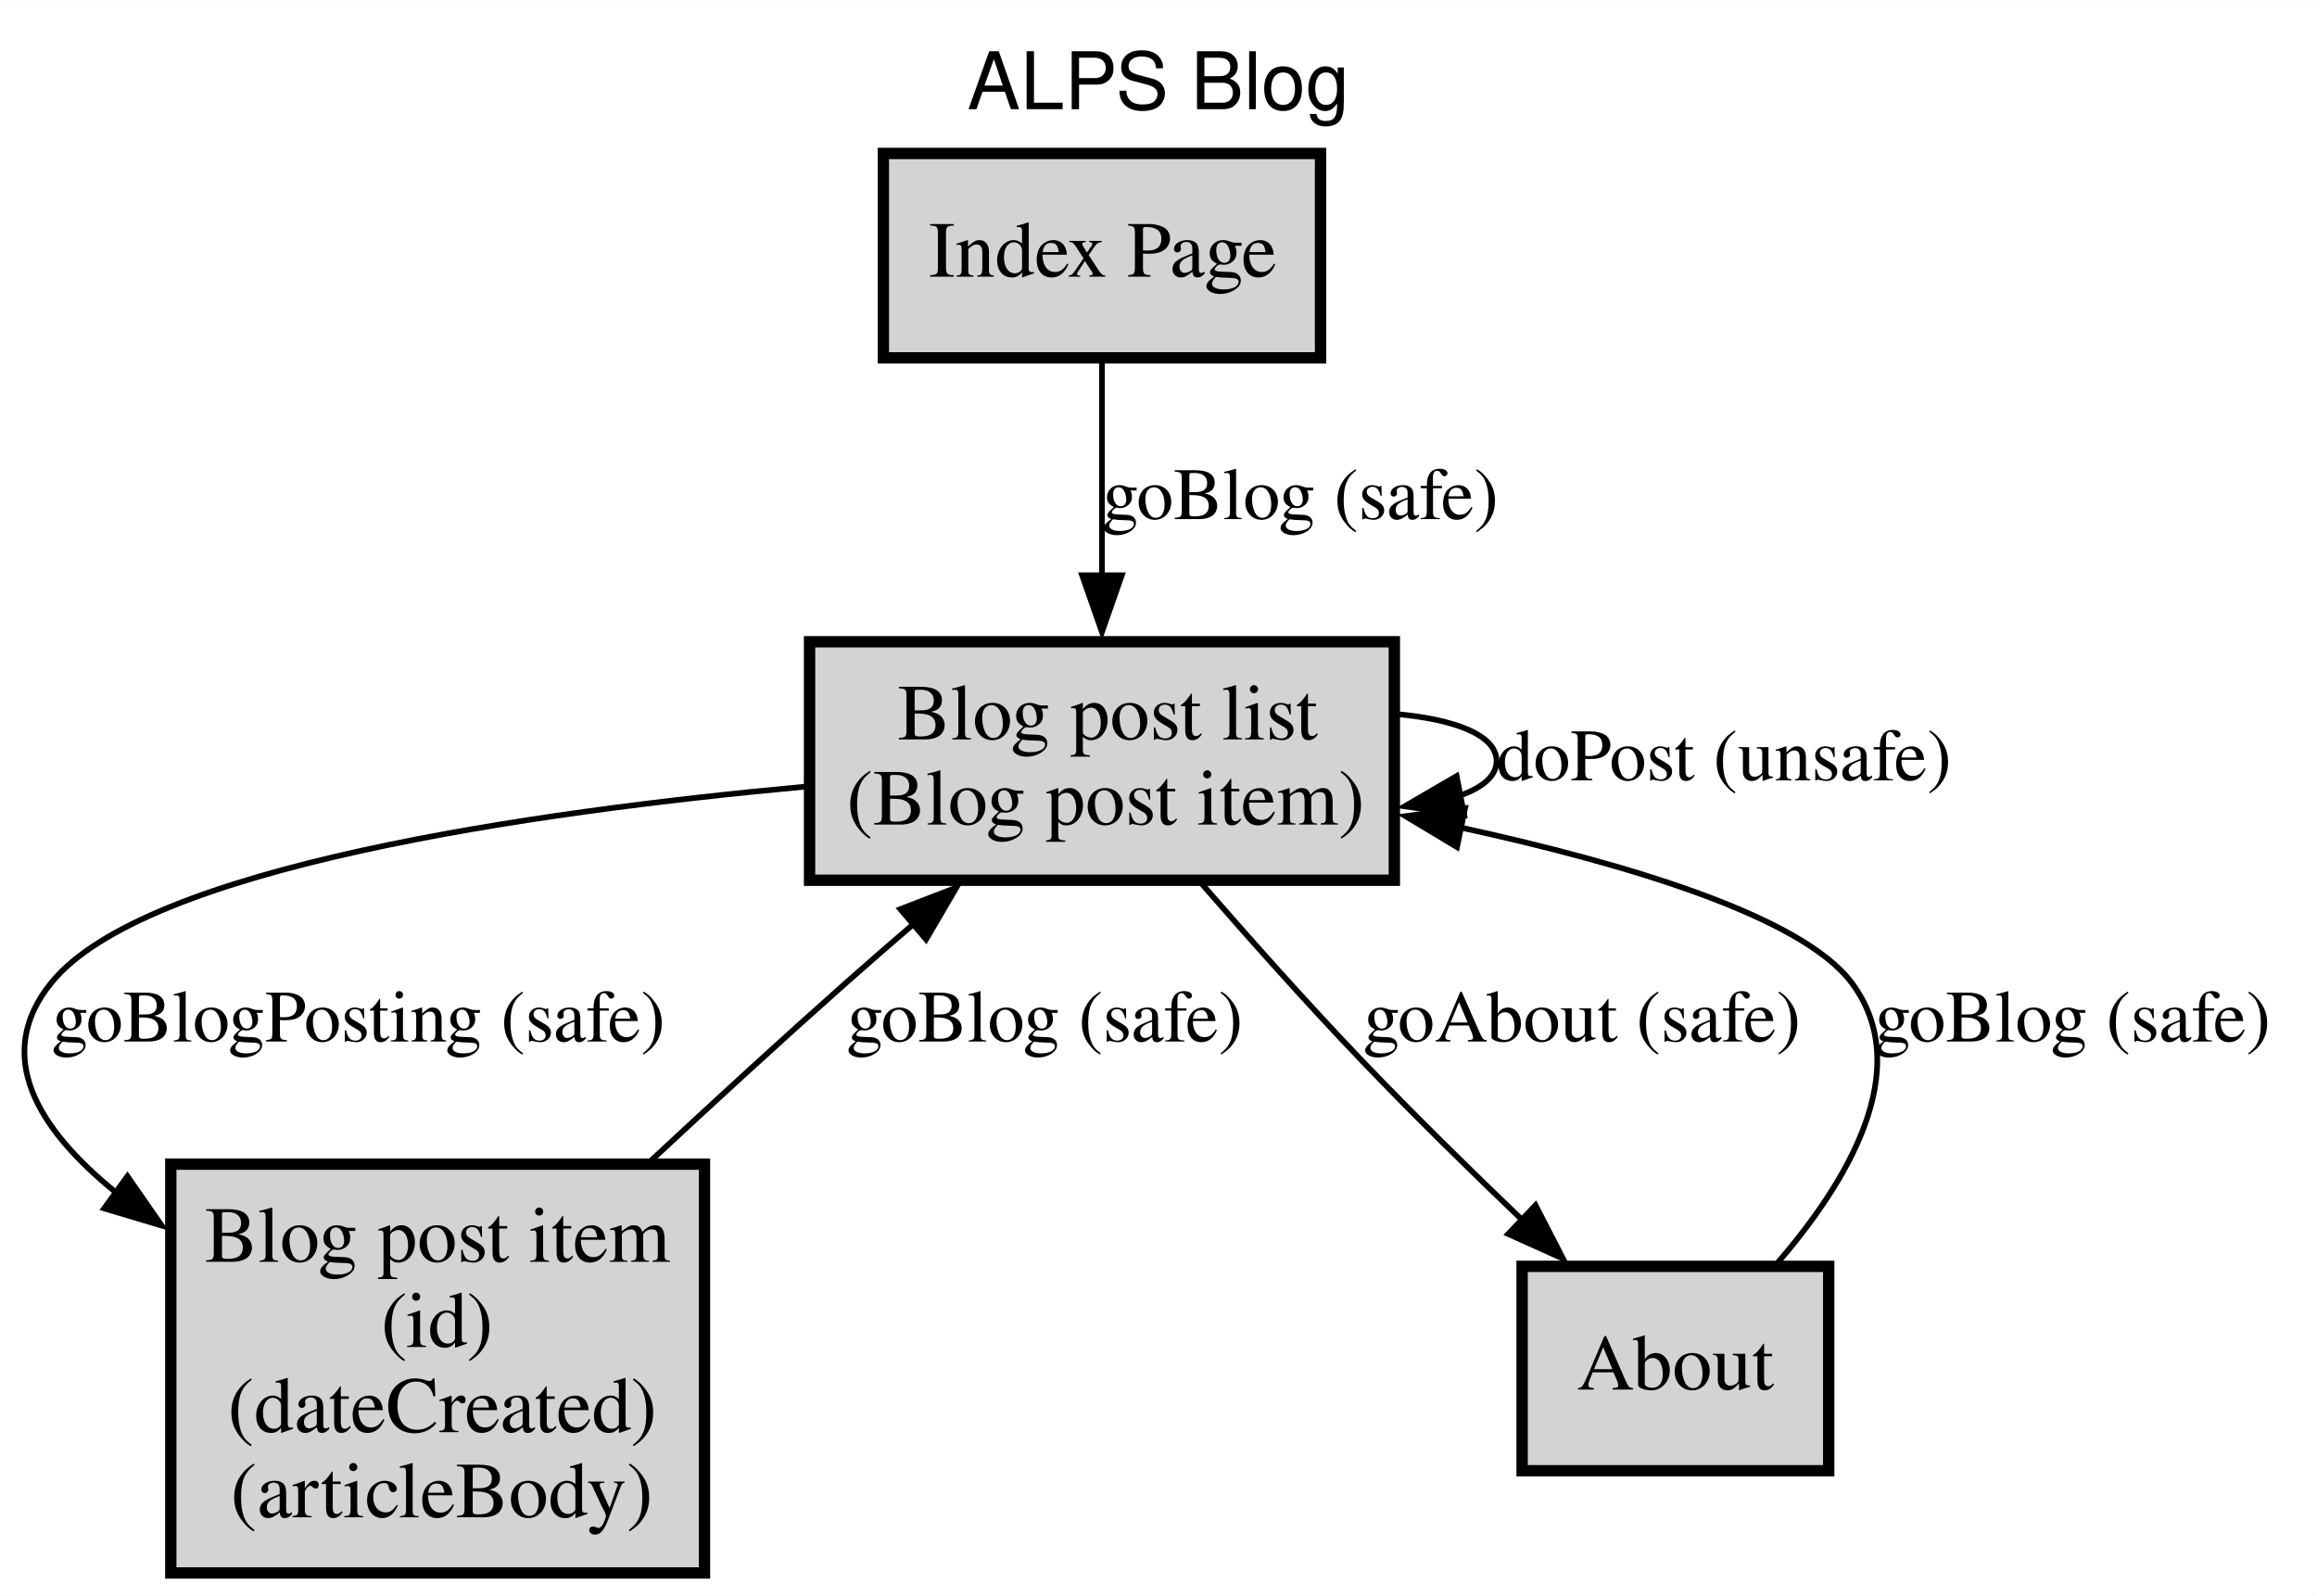
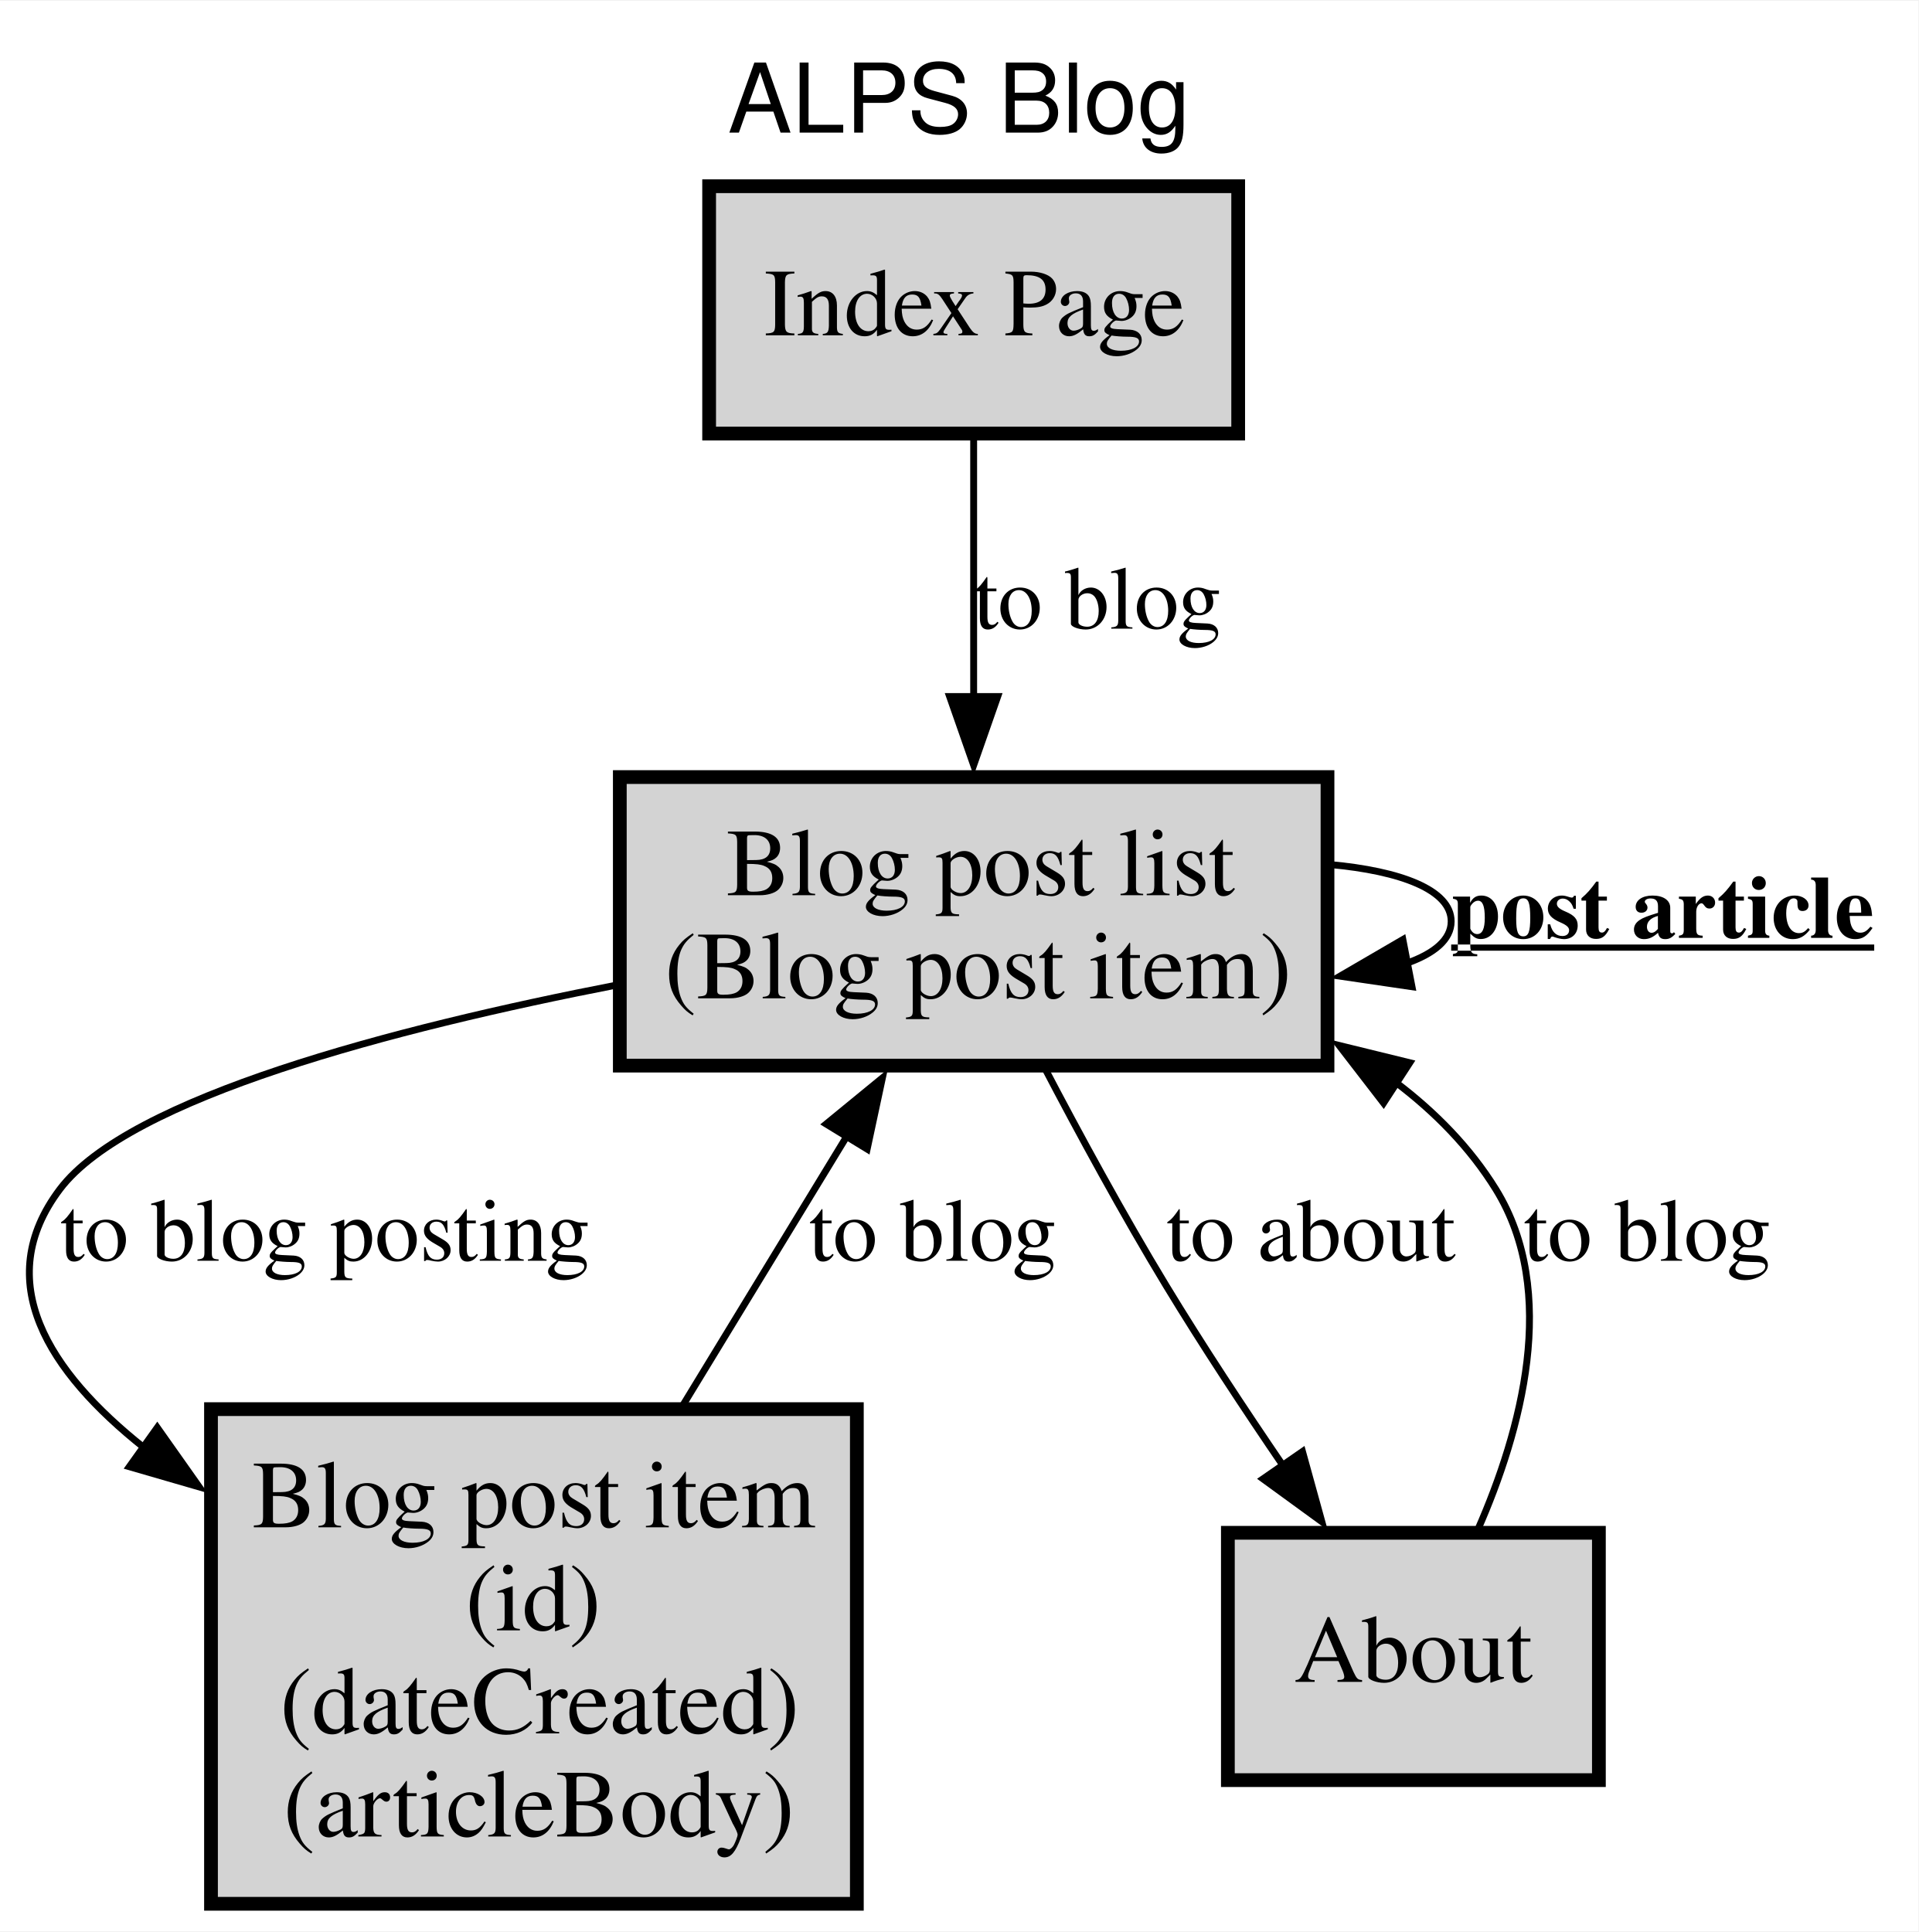
- <svg xmlns="http://www.w3.org/2000/svg" xmlns:xlink="http://www.w3.org/1999/xlink" width="408pt" height="281pt" viewBox="0.00 0.00 408.08 281.00">
+ <svg xmlns="http://www.w3.org/2000/svg" xmlns:xlink="http://www.w3.org/1999/xlink" width="279pt" height="281pt" viewBox="0.00 0.00 279.21 281.00">
  <g id="graph0" class="graph" transform="scale(1 1) rotate(0) translate(4 277)">
    <g id="a_graph0">
      <a xlink:href="index.html" xlink:title="ALPS Blog" target="_parent">
-         <polygon fill="white" stroke="none" points="-4,4 -4,-277 404.08,-277 404.08,4 -4,4" />
-         <text text-anchor="middle" x="200.04" y="-257.8" font-family="Helvetica,sans-Serif" font-size="14.00">ALPS Blog</text>
+         <polygon fill="white" stroke="none" points="-4,4 -4,-277 275.21,-277 275.21,4 -4,4" />
+         <text text-anchor="middle" x="135.61" y="-257.8" font-family="Helvetica,sans-Serif" font-size="14.00">ALPS Blog</text>
      </a>
    </g>
    <g id="node1" class="node">
      <g id="a_node1">
        <a xlink:href="docs/semantic.Blog.html" xlink:title="&lt;TABLE&gt;" target="_parent">
-           <polygon fill="lightgray" stroke="black" stroke-width="2" points="241.58,-164 138.58,-164 138.58,-122 241.58,-122 241.58,-164" />
-           <text text-anchor="start" x="154.08" y="-146.8" font-family="Times,serif" font-size="14.00">Blog post list</text>
-           <text text-anchor="start" x="145.08" y="-131.8" font-family="Times,serif" font-size="14.00">(Blog post item)</text>
+           <polygon fill="lightgray" stroke="black" stroke-width="2" points="189.21,-164 86.21,-164 86.21,-122 189.21,-122 189.21,-164" />
+           <text text-anchor="start" x="101.71" y="-146.8" font-family="Times,serif" font-size="14.00">Blog post list</text>
+           <text text-anchor="start" x="92.71" y="-131.8" font-family="Times,serif" font-size="14.00">(Blog post item)</text>
        </a>
      </g>
    </g>
    <g id="edge3" class="edge">
      <g id="a_edge3">
-         <a xlink:href="docs/unsafe.doPost.html" xlink:title="doPost (unsafe)" target="_parent">
-           <path fill="none" stroke="black" d="M241.91,-151.27C252.22,-150.34 259.58,-147.58 259.58,-143 259.58,-140.35 257.12,-138.31 253.05,-136.88" />
-           <polygon fill="black" stroke="black" points="253.88,-133.48 243.39,-135.02 252.55,-140.35 253.88,-133.48" />
+         <a xlink:href="docs/unsafe.doPost.html" xlink:title="&lt;b&gt;&lt;u&gt;post article&lt;/u&gt;&lt;/b&gt;" target="_parent">
+           <path fill="none" stroke="black" d="M189.54,-151.27C199.85,-150.34 207.21,-147.58 207.21,-143 207.21,-140.35 204.75,-138.31 200.68,-136.88" />
+           <polygon fill="black" stroke="black" points="201.51,-133.48 191.03,-135.02 200.18,-140.35 201.51,-133.48" />
        </a>
      </g>
      <g id="a_edge3-label">
-         <a xlink:href="docs/unsafe.doPost.html" xlink:title="doPost (unsafe)" target="_parent">
-           <text text-anchor="start" x="259.58" y="-139.6" font-family="Times,serif" font-size="13.00">doPost (unsafe)</text>
+         <a xlink:href="docs/unsafe.doPost.html" xlink:title="&lt;b&gt;&lt;u&gt;post article&lt;/u&gt;&lt;/b&gt;" target="_parent">
+           <text text-anchor="start" x="207.21" y="-140.6" font-family="Times,serif" font-weight="bold" text-decoration="underline" font-size="13.00">post article</text>
        </a>
      </g>
    </g>
    <g id="node2" class="node">
      <g id="a_node2">
        <a xlink:href="docs/semantic.BlogPosting.html" xlink:title="&lt;TABLE&gt;" target="_parent">
-           <polygon fill="lightgray" stroke="black" stroke-width="2" points="120.08,-72 26.08,-72 26.08,0 120.08,0 120.08,-72" />
-           <text text-anchor="start" x="32.08" y="-54.8" font-family="Times,serif" font-size="14.00">Blog post item</text>
-           <text text-anchor="start" x="63.08" y="-39.8" font-family="Times,serif" font-size="14.00">(id)</text>
-           <text text-anchor="start" x="36.08" y="-24.8" font-family="Times,serif" font-size="14.00">(dateCreated)</text>
-           <text text-anchor="start" x="36.58" y="-9.8" font-family="Times,serif" font-size="14.00">(articleBody)</text>
+           <polygon fill="lightgray" stroke="black" stroke-width="2" points="120.71,-72 26.71,-72 26.71,0 120.71,0 120.71,-72" />
+           <text text-anchor="start" x="32.71" y="-54.8" font-family="Times,serif" font-size="14.00">Blog post item</text>
+           <text text-anchor="start" x="63.71" y="-39.8" font-family="Times,serif" font-size="14.00">(id)</text>
+           <text text-anchor="start" x="36.71" y="-24.8" font-family="Times,serif" font-size="14.00">(dateCreated)</text>
+           <text text-anchor="start" x="37.21" y="-9.8" font-family="Times,serif" font-size="14.00">(articleBody)</text>
        </a>
      </g>
    </g>
    <g id="edge4" class="edge">
      <g id="a_edge4">
-         <a xlink:href="docs/safe.goBlogPosting.html" xlink:title="goBlogPosting (safe)" target="_parent">
-           <path fill="none" stroke="black" d="M138.08,-138.51C89.35,-134.03 21.6,-124.27 5.08,-104 -5.42,-91.13 2.72,-78.07 16.52,-66.94" />
-           <polygon fill="black" stroke="black" points="18.44,-69.87 24.49,-61.17 14.34,-64.2 18.44,-69.87" />
+         <a xlink:href="docs/safe.goBlogPosting.html" xlink:title="to blog posting" target="_parent">
+           <path fill="none" stroke="black" d="M86.06,-133.79C53.11,-127.38 14.76,-117.32 4.71,-104 -5.37,-90.64 3.02,-77.48 16.95,-66.4" />
+           <polygon fill="black" stroke="black" points="18.89,-69.32 25,-60.67 14.82,-63.62 18.89,-69.32" />
        </a>
      </g>
      <g id="a_edge4-label">
-         <a xlink:href="docs/safe.goBlogPosting.html" xlink:title="goBlogPosting (safe)" target="_parent">
-           <text text-anchor="start" x="5.08" y="-93.6" font-family="Times,serif" font-size="13.00">goBlogPosting (safe)</text>
+         <a xlink:href="docs/safe.goBlogPosting.html" xlink:title="to blog posting" target="_parent">
+           <text text-anchor="start" x="4.71" y="-93.6" font-family="Times,serif" font-size="13.00">to blog posting</text>
        </a>
      </g>
    </g>
    <g id="node3" class="node">
      <g id="a_node3">
        <a xlink:href="docs/semantic.About.html" xlink:title="About" target="_parent">
-           <polygon fill="lightgray" stroke="black" stroke-width="2" points="318.08,-54 264.08,-54 264.08,-18 318.08,-18 318.08,-54" />
-           <text text-anchor="middle" x="291.08" y="-32.3" font-family="Times,serif" font-size="14.00">About</text>
+           <polygon fill="lightgray" stroke="black" stroke-width="2" points="228.71,-54 174.71,-54 174.71,-18 228.71,-18 228.71,-54" />
+           <text text-anchor="middle" x="201.71" y="-32.3" font-family="Times,serif" font-size="14.00">About</text>
        </a>
      </g>
    </g>
    <g id="edge2" class="edge">
      <g id="a_edge2">
-         <a xlink:href="docs/safe.goAbout.html" xlink:title="goAbout (safe)" target="_parent">
-           <path fill="none" stroke="black" d="M207.19,-121.91C215.7,-112.12 226.24,-100.27 236.08,-90 244.98,-80.71 255.03,-70.85 264.08,-62.19" />
-           <polygon fill="black" stroke="black" points="266.44,-64.77 271.29,-55.35 261.63,-59.7 266.44,-64.77" />
+         <a xlink:href="docs/safe.goAbout.html" xlink:title="to about" target="_parent">
+           <path fill="none" stroke="black" d="M147.88,-121.98C153,-112.2 159.44,-100.34 165.71,-90 171.02,-81.25 177.16,-71.94 182.85,-63.61" />
+           <polygon fill="black" stroke="black" points="185.57,-65.83 188.39,-55.61 179.82,-61.85 185.57,-65.83" />
        </a>
      </g>
      <g id="a_edge2-label">
-         <a xlink:href="docs/safe.goAbout.html" xlink:title="goAbout (safe)" target="_parent">
-           <text text-anchor="start" x="236.08" y="-93.6" font-family="Times,serif" font-size="13.00">goAbout (safe)</text>
+         <a xlink:href="docs/safe.goAbout.html" xlink:title="to about" target="_parent">
+           <text text-anchor="start" x="165.71" y="-93.6" font-family="Times,serif" font-size="13.00">to about</text>
        </a>
      </g>
    </g>
    <g id="edge5" class="edge">
      <g id="a_edge5">
-         <a xlink:href="docs/safe.goBlog.html" xlink:title="goBlog (safe)" target="_parent">
-           <path fill="none" stroke="black" d="M110.5,-72.47C121.54,-82.75 133.71,-93.92 145.08,-104 148.88,-107.37 152.91,-110.87 156.92,-114.31" />
-           <polygon fill="black" stroke="black" points="154.57,-116.91 164.45,-120.72 159.1,-111.58 154.57,-116.91" />
+         <a xlink:href="docs/safe.goBlog.html" xlink:title="to blog" target="_parent">
+           <path fill="none" stroke="black" d="M95.25,-72.33C103.04,-85.11 111.75,-99.41 119.25,-111.72" />
+           <polygon fill="black" stroke="black" points="116.24,-113.5 124.43,-120.21 122.21,-109.85 116.24,-113.5" />
        </a>
      </g>
      <g id="a_edge5-label">
-         <a xlink:href="docs/safe.goBlog.html" xlink:title="goBlog (safe)" target="_parent">
-           <text text-anchor="start" x="145.08" y="-93.6" font-family="Times,serif" font-size="13.00">goBlog (safe)</text>
+         <a xlink:href="docs/safe.goBlog.html" xlink:title="to blog" target="_parent">
+           <text text-anchor="start" x="113.71" y="-93.6" font-family="Times,serif" font-size="13.00">to blog</text>
        </a>
      </g>
    </g>
    <g id="edge1" class="edge">
      <g id="a_edge1">
-         <a xlink:href="docs/safe.goBlog.html" xlink:title="goBlog (safe)" target="_parent">
-           <path fill="none" stroke="black" d="M308.82,-54.33C321.18,-68.55 333.56,-88.74 322.08,-104 313.3,-115.66 282.76,-124.85 253.26,-131.28" />
-           <polygon fill="black" stroke="black" points="252.61,-127.84 243.53,-133.29 254.04,-134.69 252.61,-127.84" />
+         <a xlink:href="docs/safe.goBlog.html" xlink:title="to blog" target="_parent">
+           <path fill="none" stroke="black" d="M211.1,-54.48C217.38,-68.78 222.97,-89.02 213.71,-104 209.94,-110.09 204.87,-115.24 199.12,-119.59" />
+           <polygon fill="black" stroke="black" points="197.37,-116.55 190.9,-124.94 201.19,-122.42 197.37,-116.55" />
        </a>
      </g>
      <g id="a_edge1-label">
-         <a xlink:href="docs/safe.goBlog.html" xlink:title="goBlog (safe)" target="_parent">
-           <text text-anchor="start" x="326.08" y="-93.6" font-family="Times,serif" font-size="13.00">goBlog (safe)</text>
+         <a xlink:href="docs/safe.goBlog.html" xlink:title="to blog" target="_parent">
+           <text text-anchor="start" x="217.71" y="-93.6" font-family="Times,serif" font-size="13.00">to blog</text>
        </a>
      </g>
    </g>
    <g id="node4" class="node">
      <g id="a_node4">
        <a xlink:href="docs/semantic.Index.html" xlink:title="Index Page" target="_parent">
-           <polygon fill="lightgray" stroke="black" stroke-width="2" points="228.58,-250 151.58,-250 151.58,-214 228.58,-214 228.58,-250" />
-           <text text-anchor="start" x="159.58" y="-228.3" font-family="Times,serif" font-size="14.00">Index Page</text>
+           <polygon fill="lightgray" stroke="black" stroke-width="2" points="176.21,-250 99.21,-250 99.21,-214 176.21,-214 176.21,-250" />
+           <text text-anchor="start" x="107.21" y="-228.3" font-family="Times,serif" font-size="14.00">Index Page</text>
        </a>
      </g>
    </g>
    <g id="edge6" class="edge">
      <g id="a_edge6">
-         <a xlink:href="docs/safe.goBlog.html" xlink:title="goBlog (safe)" target="_parent">
-           <path fill="none" stroke="black" d="M190.08,-213.81C190.08,-202.89 190.08,-188.43 190.08,-175.5" />
-           <polygon fill="black" stroke="black" points="193.58,-175.72 190.08,-165.72 186.58,-175.72 193.58,-175.72" />
+         <a xlink:href="docs/safe.goBlog.html" xlink:title="to blog" target="_parent">
+           <path fill="none" stroke="black" d="M137.71,-213.81C137.71,-202.89 137.71,-188.43 137.71,-175.5" />
+           <polygon fill="black" stroke="black" points="141.21,-175.72 137.71,-165.72 134.21,-175.72 141.21,-175.72" />
        </a>
      </g>
      <g id="a_edge6-label">
-         <a xlink:href="docs/safe.goBlog.html" xlink:title="goBlog (safe)" target="_parent">
-           <text text-anchor="start" x="190.08" y="-185.6" font-family="Times,serif" font-size="13.00">goBlog (safe)</text>
+         <a xlink:href="docs/safe.goBlog.html" xlink:title="to blog" target="_parent">
+           <text text-anchor="start" x="137.71" y="-185.6" font-family="Times,serif" font-size="13.00">to blog</text>
        </a>
      </g>
    </g>
  </g>
</svg>
